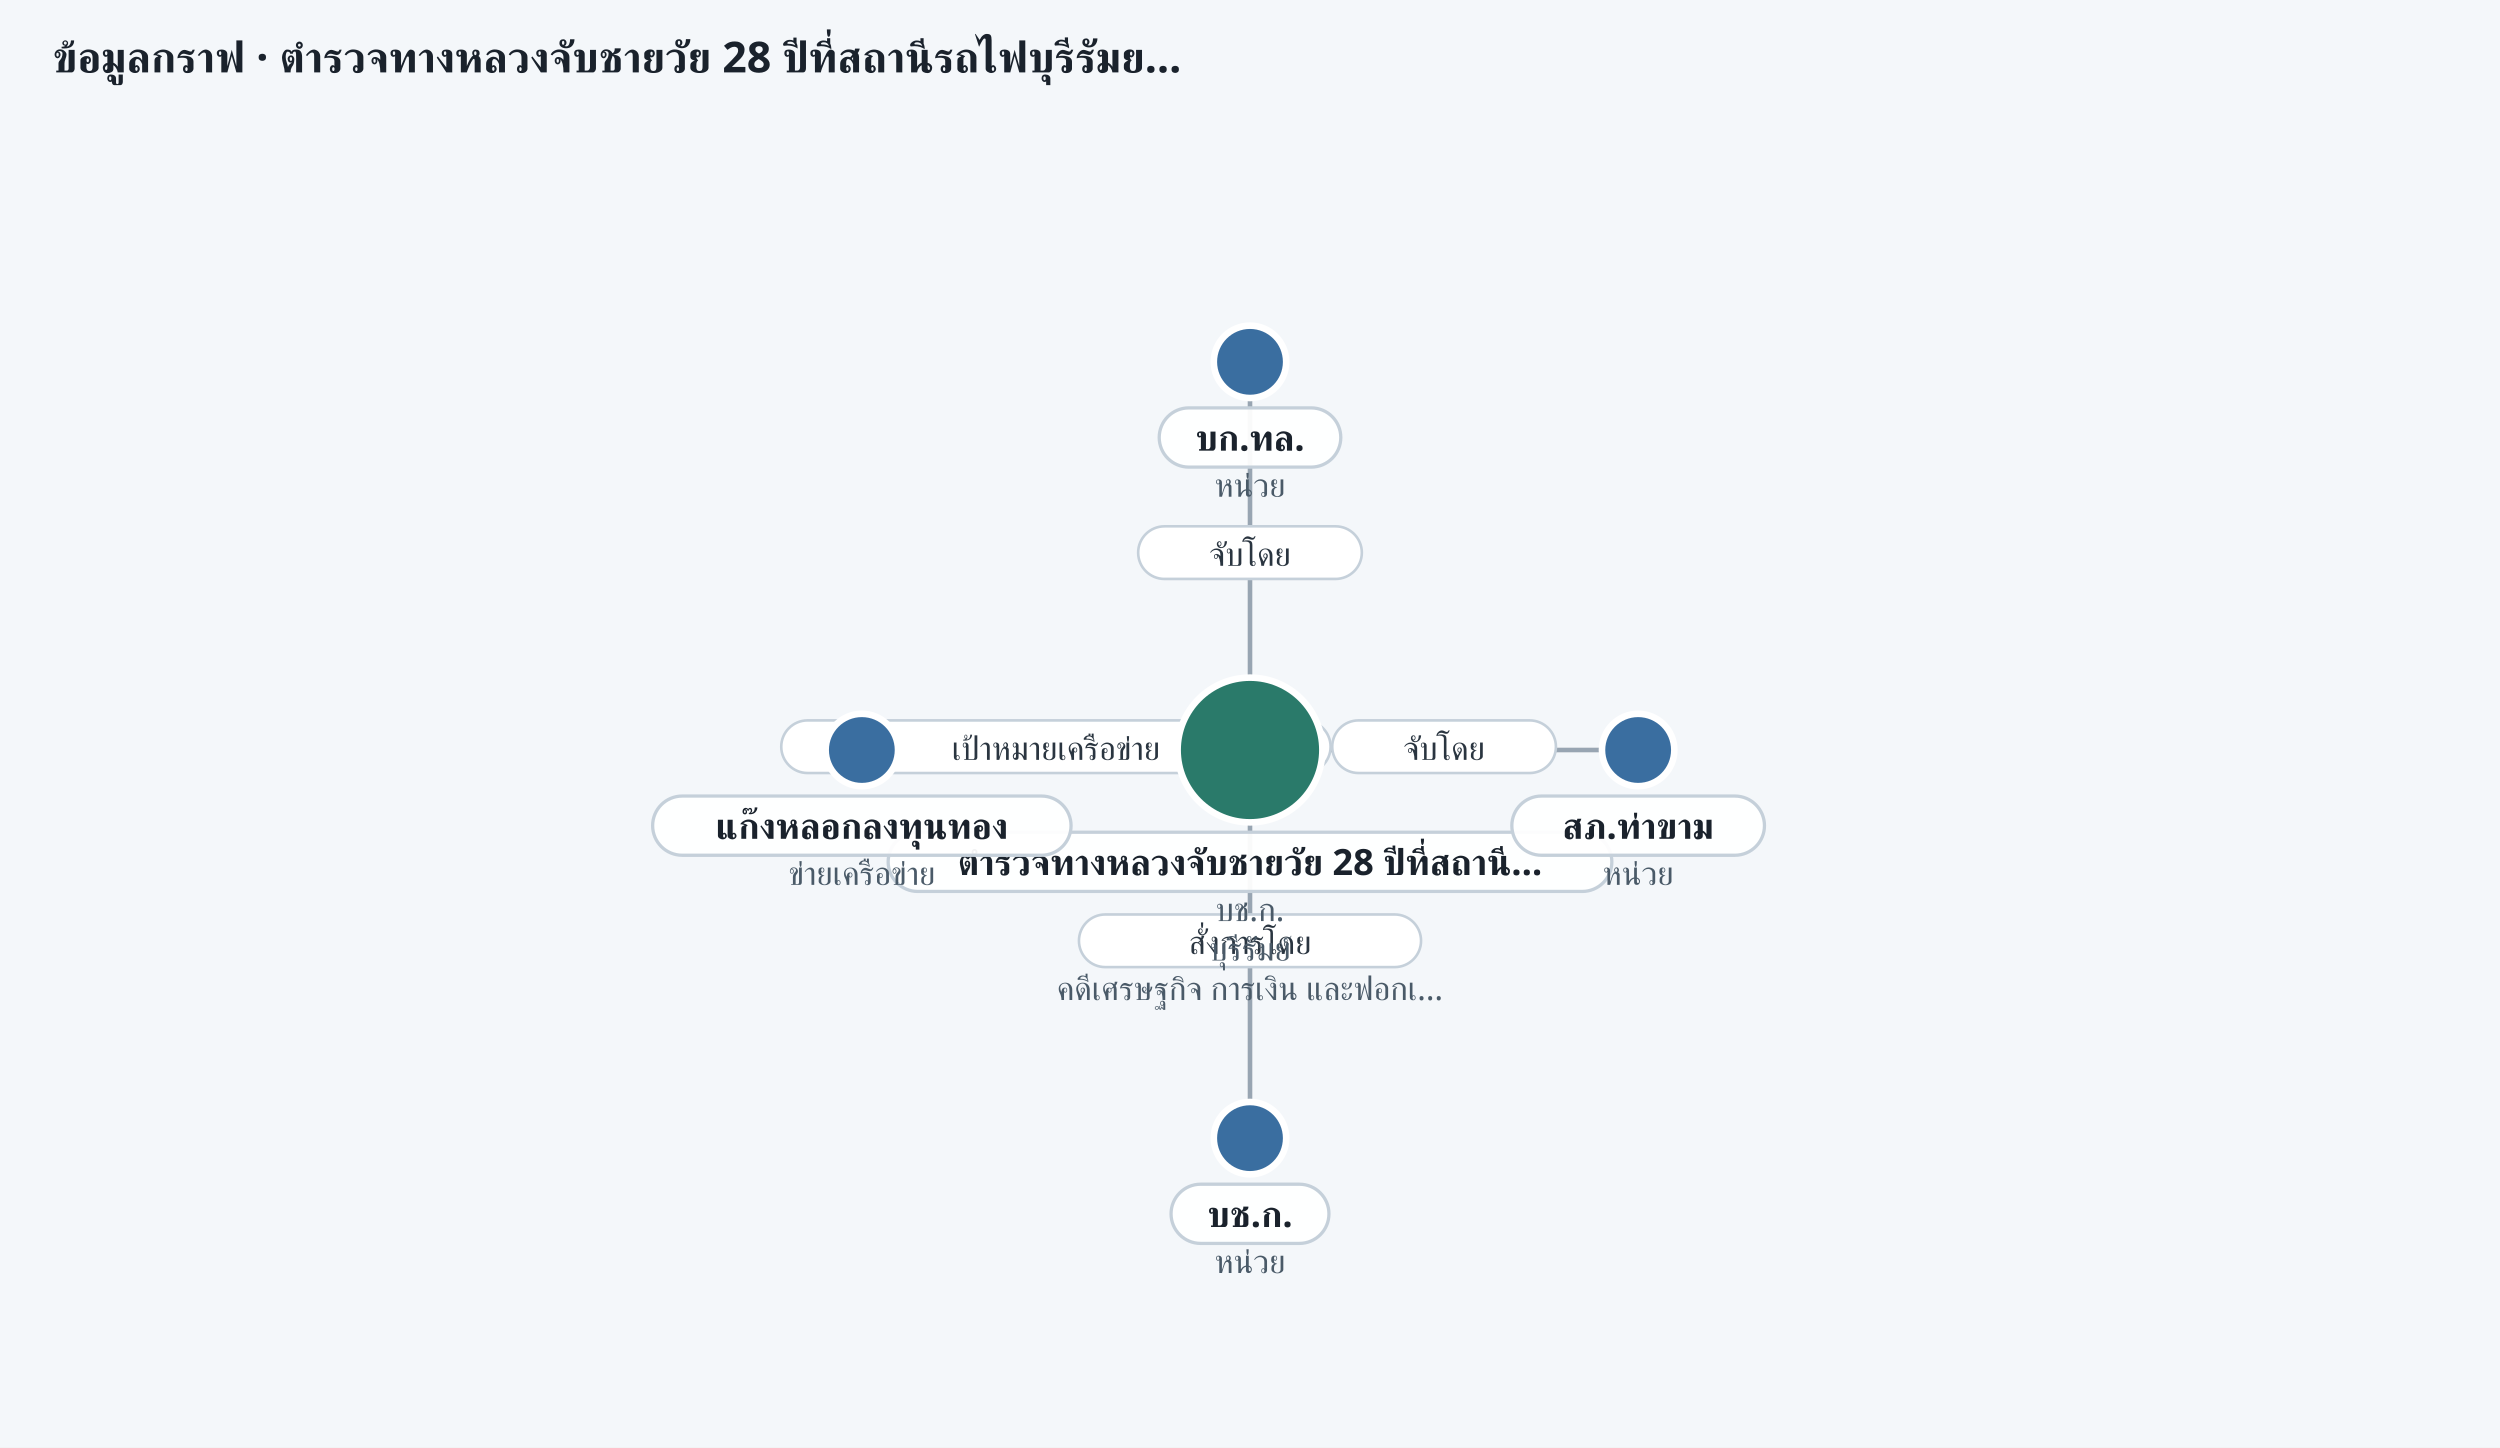
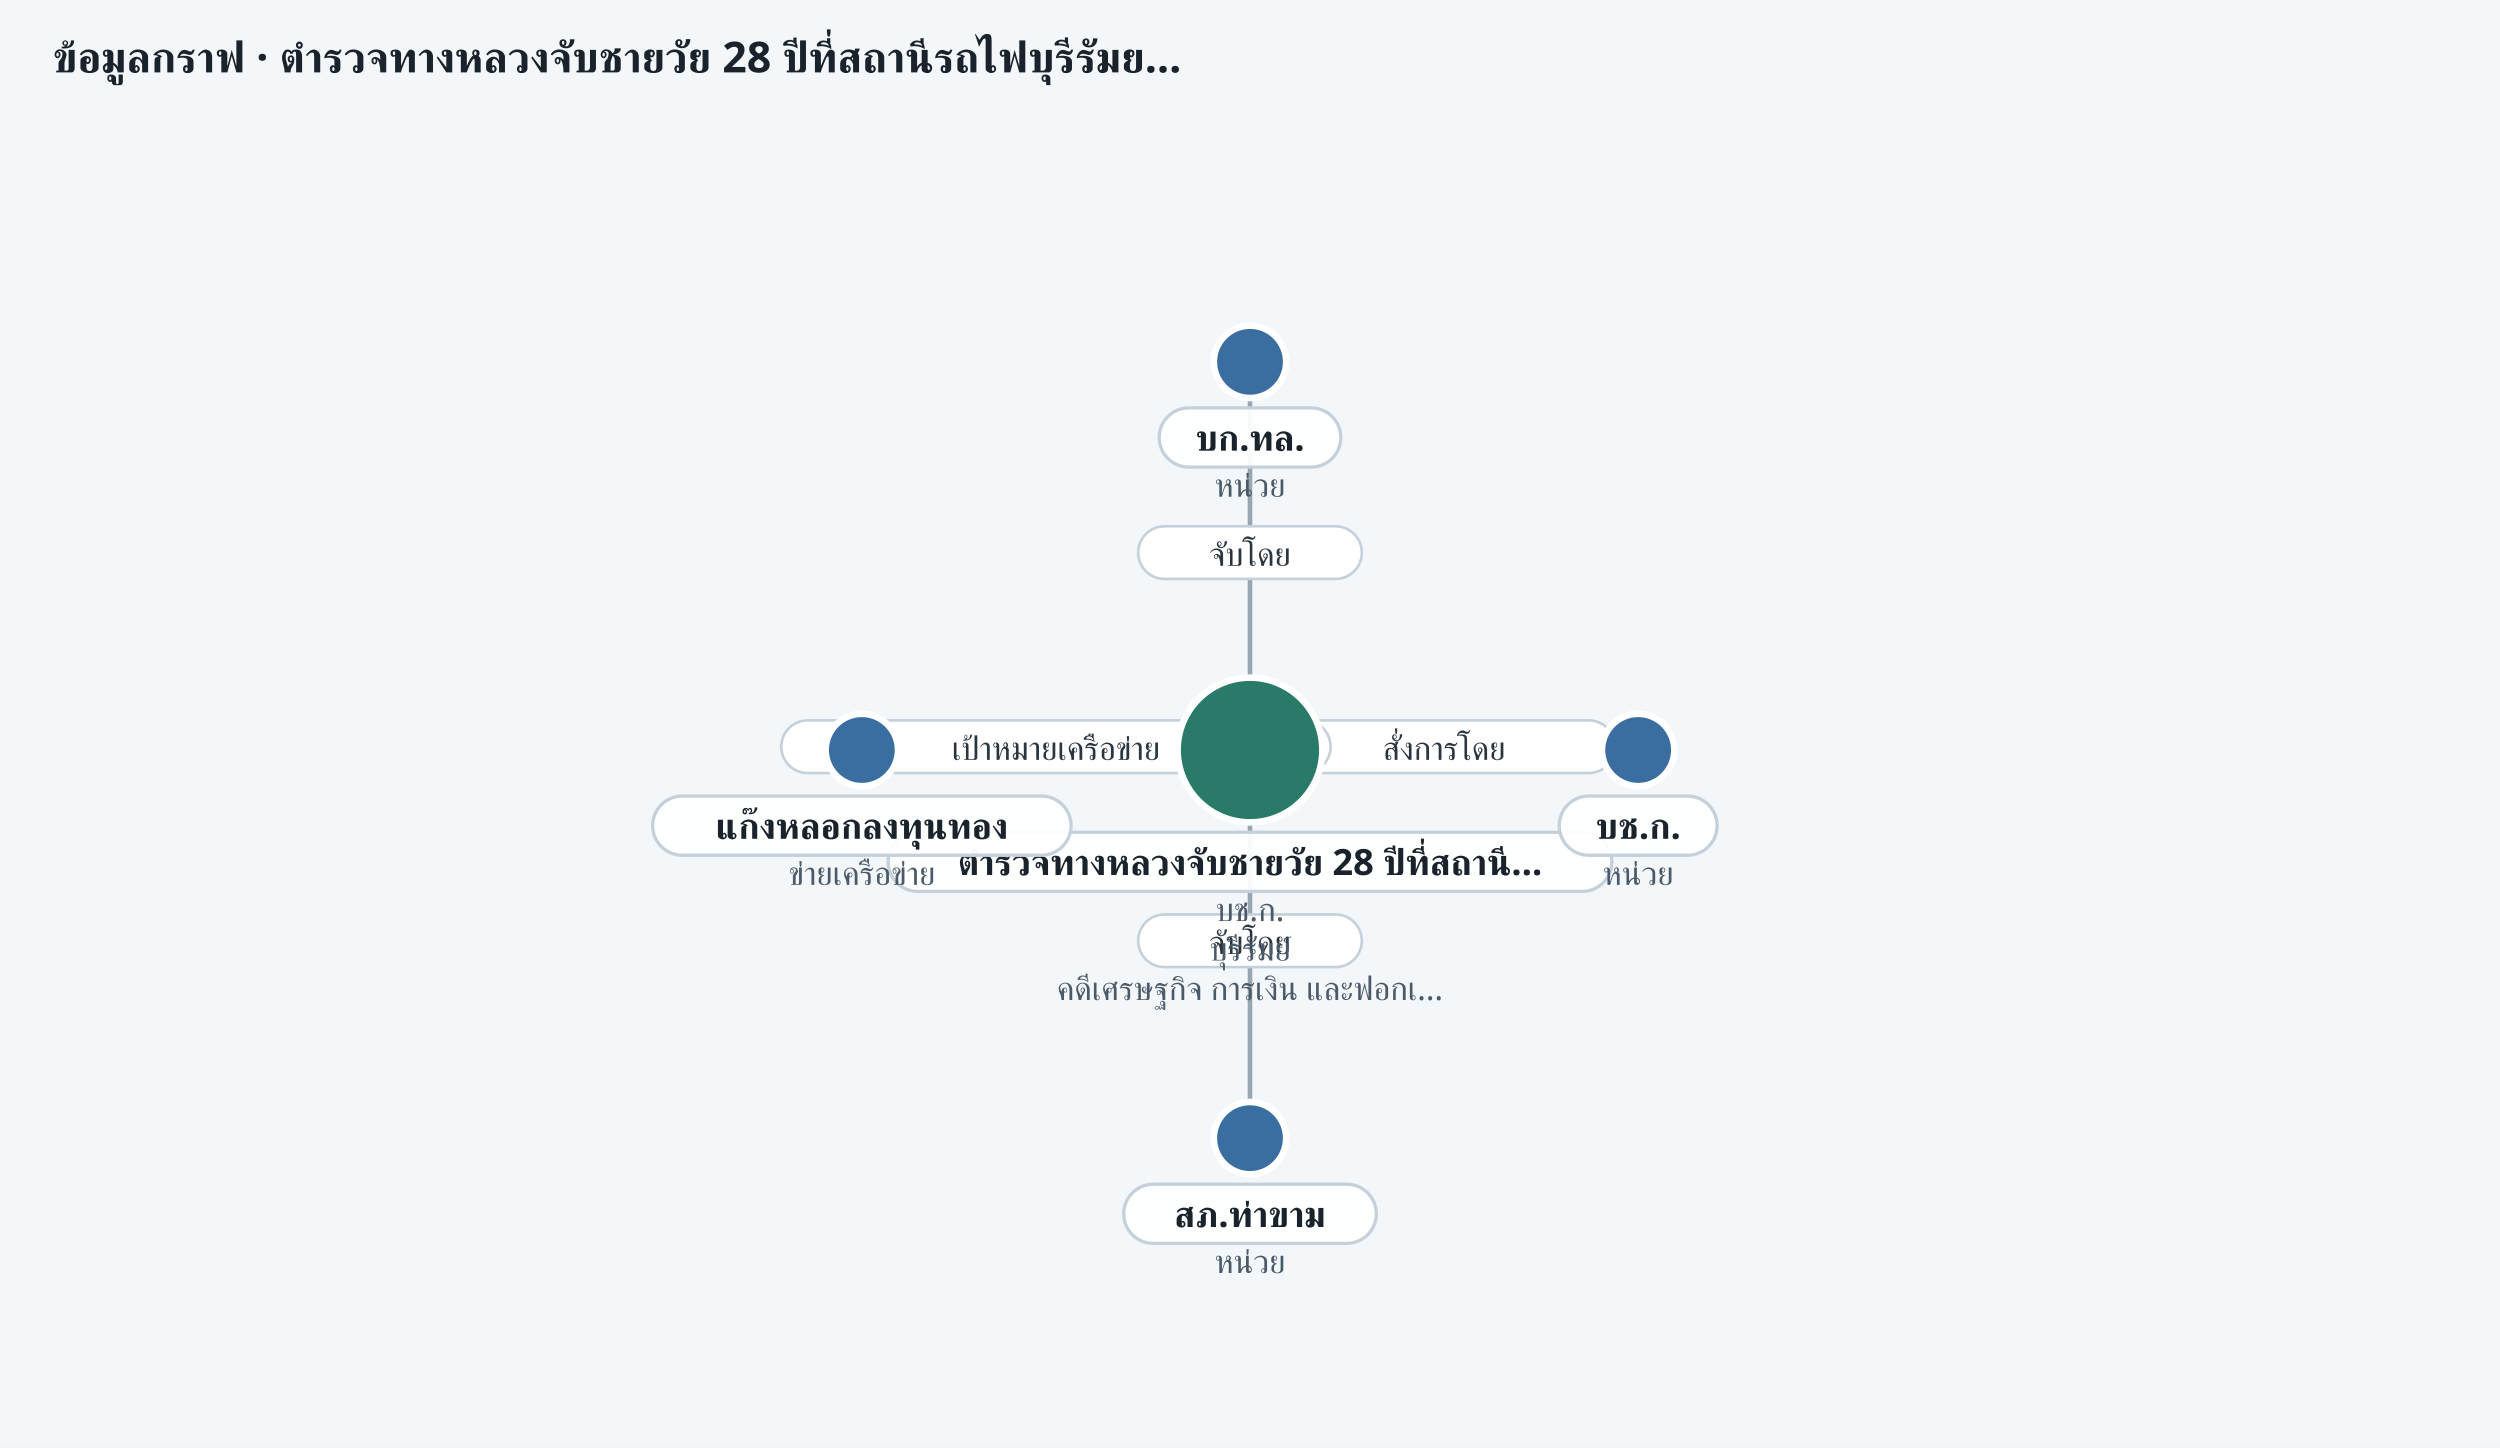
<svg xmlns="http://www.w3.org/2000/svg" width="760" height="440" viewBox="0 0 760 440" role="img" aria-label="ego graph 20261022-econ-buriram-gold-investment">
  <rect width="100%" height="100%" fill="#f4f7fa" />
  <text x="16" y="22" font-size="13" font-weight="700" fill="#1a222c" font-family="Sarabun, Anuphan, sans-serif">ข้อมูลกราฟ · ตำรวจทางหลวงจับชายวัย 28 ปีที่สถานีรถไฟบุรีรัมย…</text>
  <line x1="380.0" y1="228.0" x2="380.0" y2="110.0" stroke="#7a8a9a" stroke-width="1.4" opacity="0.75" />
  <rect x="346.0" y="160.0" width="68.0" height="16" rx="8" fill="#fff" stroke="#c5d0da" stroke-width="0.8" />
  <text x="380.0" y="172.0" text-anchor="middle" font-size="10" fill="#2a3540" font-family="Sarabun, Anuphan, sans-serif">จับโดย</text>
  <line x1="380.0" y1="228.0" x2="498.0" y2="228.0" stroke="#7a8a9a" stroke-width="1.4" opacity="0.75" />
-   <rect x="405.0" y="219.0" width="68.0" height="16" rx="8" fill="#fff" stroke="#c5d0da" stroke-width="0.8" />
-   <text x="439.0" y="231.0" text-anchor="middle" font-size="10" fill="#2a3540" font-family="Sarabun, Anuphan, sans-serif">จับโดย</text>
+   <rect x="387.0" y="219.0" width="104.0" height="16" rx="8" fill="#fff" stroke="#c5d0da" stroke-width="0.8" />
+   <text x="439.0" y="231.0" text-anchor="middle" font-size="10" fill="#2a3540" font-family="Sarabun, Anuphan, sans-serif">สั่งการโดย</text>
  <line x1="380.0" y1="228.0" x2="380.0" y2="346.0" stroke="#7a8a9a" stroke-width="1.4" opacity="0.75" />
-   <rect x="328.0" y="278.0" width="104.0" height="16" rx="8" fill="#fff" stroke="#c5d0da" stroke-width="0.8" />
-   <text x="380.0" y="290.0" text-anchor="middle" font-size="10" fill="#2a3540" font-family="Sarabun, Anuphan, sans-serif">สั่งการโดย</text>
+   <rect x="346.0" y="278.0" width="68.0" height="16" rx="8" fill="#fff" stroke="#c5d0da" stroke-width="0.8" />
+   <text x="380.0" y="290.0" text-anchor="middle" font-size="10" fill="#2a3540" font-family="Sarabun, Anuphan, sans-serif">จับโดย</text>
  <line x1="380.0" y1="228.0" x2="262.0" y2="228.0" stroke="#7a8a9a" stroke-width="1.4" opacity="0.75" />
  <rect x="237.5" y="219.0" width="167.0" height="16" rx="8" fill="#fff" stroke="#c5d0da" stroke-width="0.8" />
  <text x="321.0" y="231.0" text-anchor="middle" font-size="10" fill="#2a3540" font-family="Sarabun, Anuphan, sans-serif">เป้าหมายเครือข่าย</text>
  <circle cx="380.0" cy="228.0" r="22" fill="#2a7a6a" stroke="#fff" stroke-width="2" />
  <rect x="270.0" y="253.0" width="220.0" height="18" rx="9" fill="rgba(255,255,255,0.94)" stroke="#c5d0da" />
  <text x="380.0" y="266.0" text-anchor="middle" font-size="11" font-weight="600" fill="#1a222c" font-family="Sarabun, Anuphan, sans-serif">ตำรวจทางหลวงจับชายวัย 28 ปีที่สถานี…</text>
  <text x="380.0" y="280.0" text-anchor="middle" font-size="10" fill="#4a5a68" font-family="Sarabun, Anuphan, sans-serif">บช.ก.</text>
  <text x="380.0" y="292.0" text-anchor="middle" font-size="10" fill="#4a5a68" font-family="Sarabun, Anuphan, sans-serif">บุรีรัมย์</text>
  <text x="380.0" y="304.0" text-anchor="middle" font-size="10" fill="#4a5a68" font-family="Sarabun, Anuphan, sans-serif">คดีเศรษฐกิจ การเงิน และฟอกเ…</text>
  <circle cx="380.0" cy="110.0" r="11" fill="#3a6ea0" stroke="#fff" stroke-width="2" />
  <rect x="352.4" y="124.0" width="55.2" height="18" rx="9" fill="rgba(255,255,255,0.94)" stroke="#c5d0da" />
  <text x="380.0" y="137.0" text-anchor="middle" font-size="11" font-weight="600" fill="#1a222c" font-family="Sarabun, Anuphan, sans-serif">บก.ทล.</text>
  <text x="380.0" y="151.0" text-anchor="middle" font-size="10" fill="#4a5a68" font-family="Sarabun, Anuphan, sans-serif">หน่วย</text>
  <circle cx="498.0" cy="228.0" r="11" fill="#3a6ea0" stroke="#fff" stroke-width="2" />
-   <rect x="459.6" y="242.0" width="76.8" height="18" rx="9" fill="rgba(255,255,255,0.94)" stroke="#c5d0da" />
-   <text x="498.0" y="255.0" text-anchor="middle" font-size="11" font-weight="600" fill="#1a222c" font-family="Sarabun, Anuphan, sans-serif">สภ.ท่าขาม</text>
+   <rect x="474.0" y="242.0" width="48.0" height="18" rx="9" fill="rgba(255,255,255,0.94)" stroke="#c5d0da" />
+   <text x="498.0" y="255.0" text-anchor="middle" font-size="11" font-weight="600" fill="#1a222c" font-family="Sarabun, Anuphan, sans-serif">บช.ก.</text>
  <text x="498.0" y="269.0" text-anchor="middle" font-size="10" fill="#4a5a68" font-family="Sarabun, Anuphan, sans-serif">หน่วย</text>
  <circle cx="380.0" cy="346.0" r="11" fill="#3a6ea0" stroke="#fff" stroke-width="2" />
-   <rect x="356.0" y="360.0" width="48.0" height="18" rx="9" fill="rgba(255,255,255,0.94)" stroke="#c5d0da" />
-   <text x="380.0" y="373.0" text-anchor="middle" font-size="11" font-weight="600" fill="#1a222c" font-family="Sarabun, Anuphan, sans-serif">บช.ก.</text>
+   <rect x="341.6" y="360.0" width="76.8" height="18" rx="9" fill="rgba(255,255,255,0.94)" stroke="#c5d0da" />
+   <text x="380.0" y="373.0" text-anchor="middle" font-size="11" font-weight="600" fill="#1a222c" font-family="Sarabun, Anuphan, sans-serif">สภ.ท่าขาม</text>
  <text x="380.0" y="387.0" text-anchor="middle" font-size="10" fill="#4a5a68" font-family="Sarabun, Anuphan, sans-serif">หน่วย</text>
  <circle cx="262.0" cy="228.0" r="11" fill="#3a6ea0" stroke="#fff" stroke-width="2" />
  <rect x="198.4" y="242.0" width="127.2" height="18" rx="9" fill="rgba(255,255,255,0.94)" stroke="#c5d0da" />
  <text x="262.0" y="255.0" text-anchor="middle" font-size="11" font-weight="600" fill="#1a222c" font-family="Sarabun, Anuphan, sans-serif">แก๊งหลอกลงทุนทอง</text>
  <text x="262.0" y="269.0" text-anchor="middle" font-size="10" fill="#4a5a68" font-family="Sarabun, Anuphan, sans-serif">ข่ายเครือข่าย</text>
</svg>
